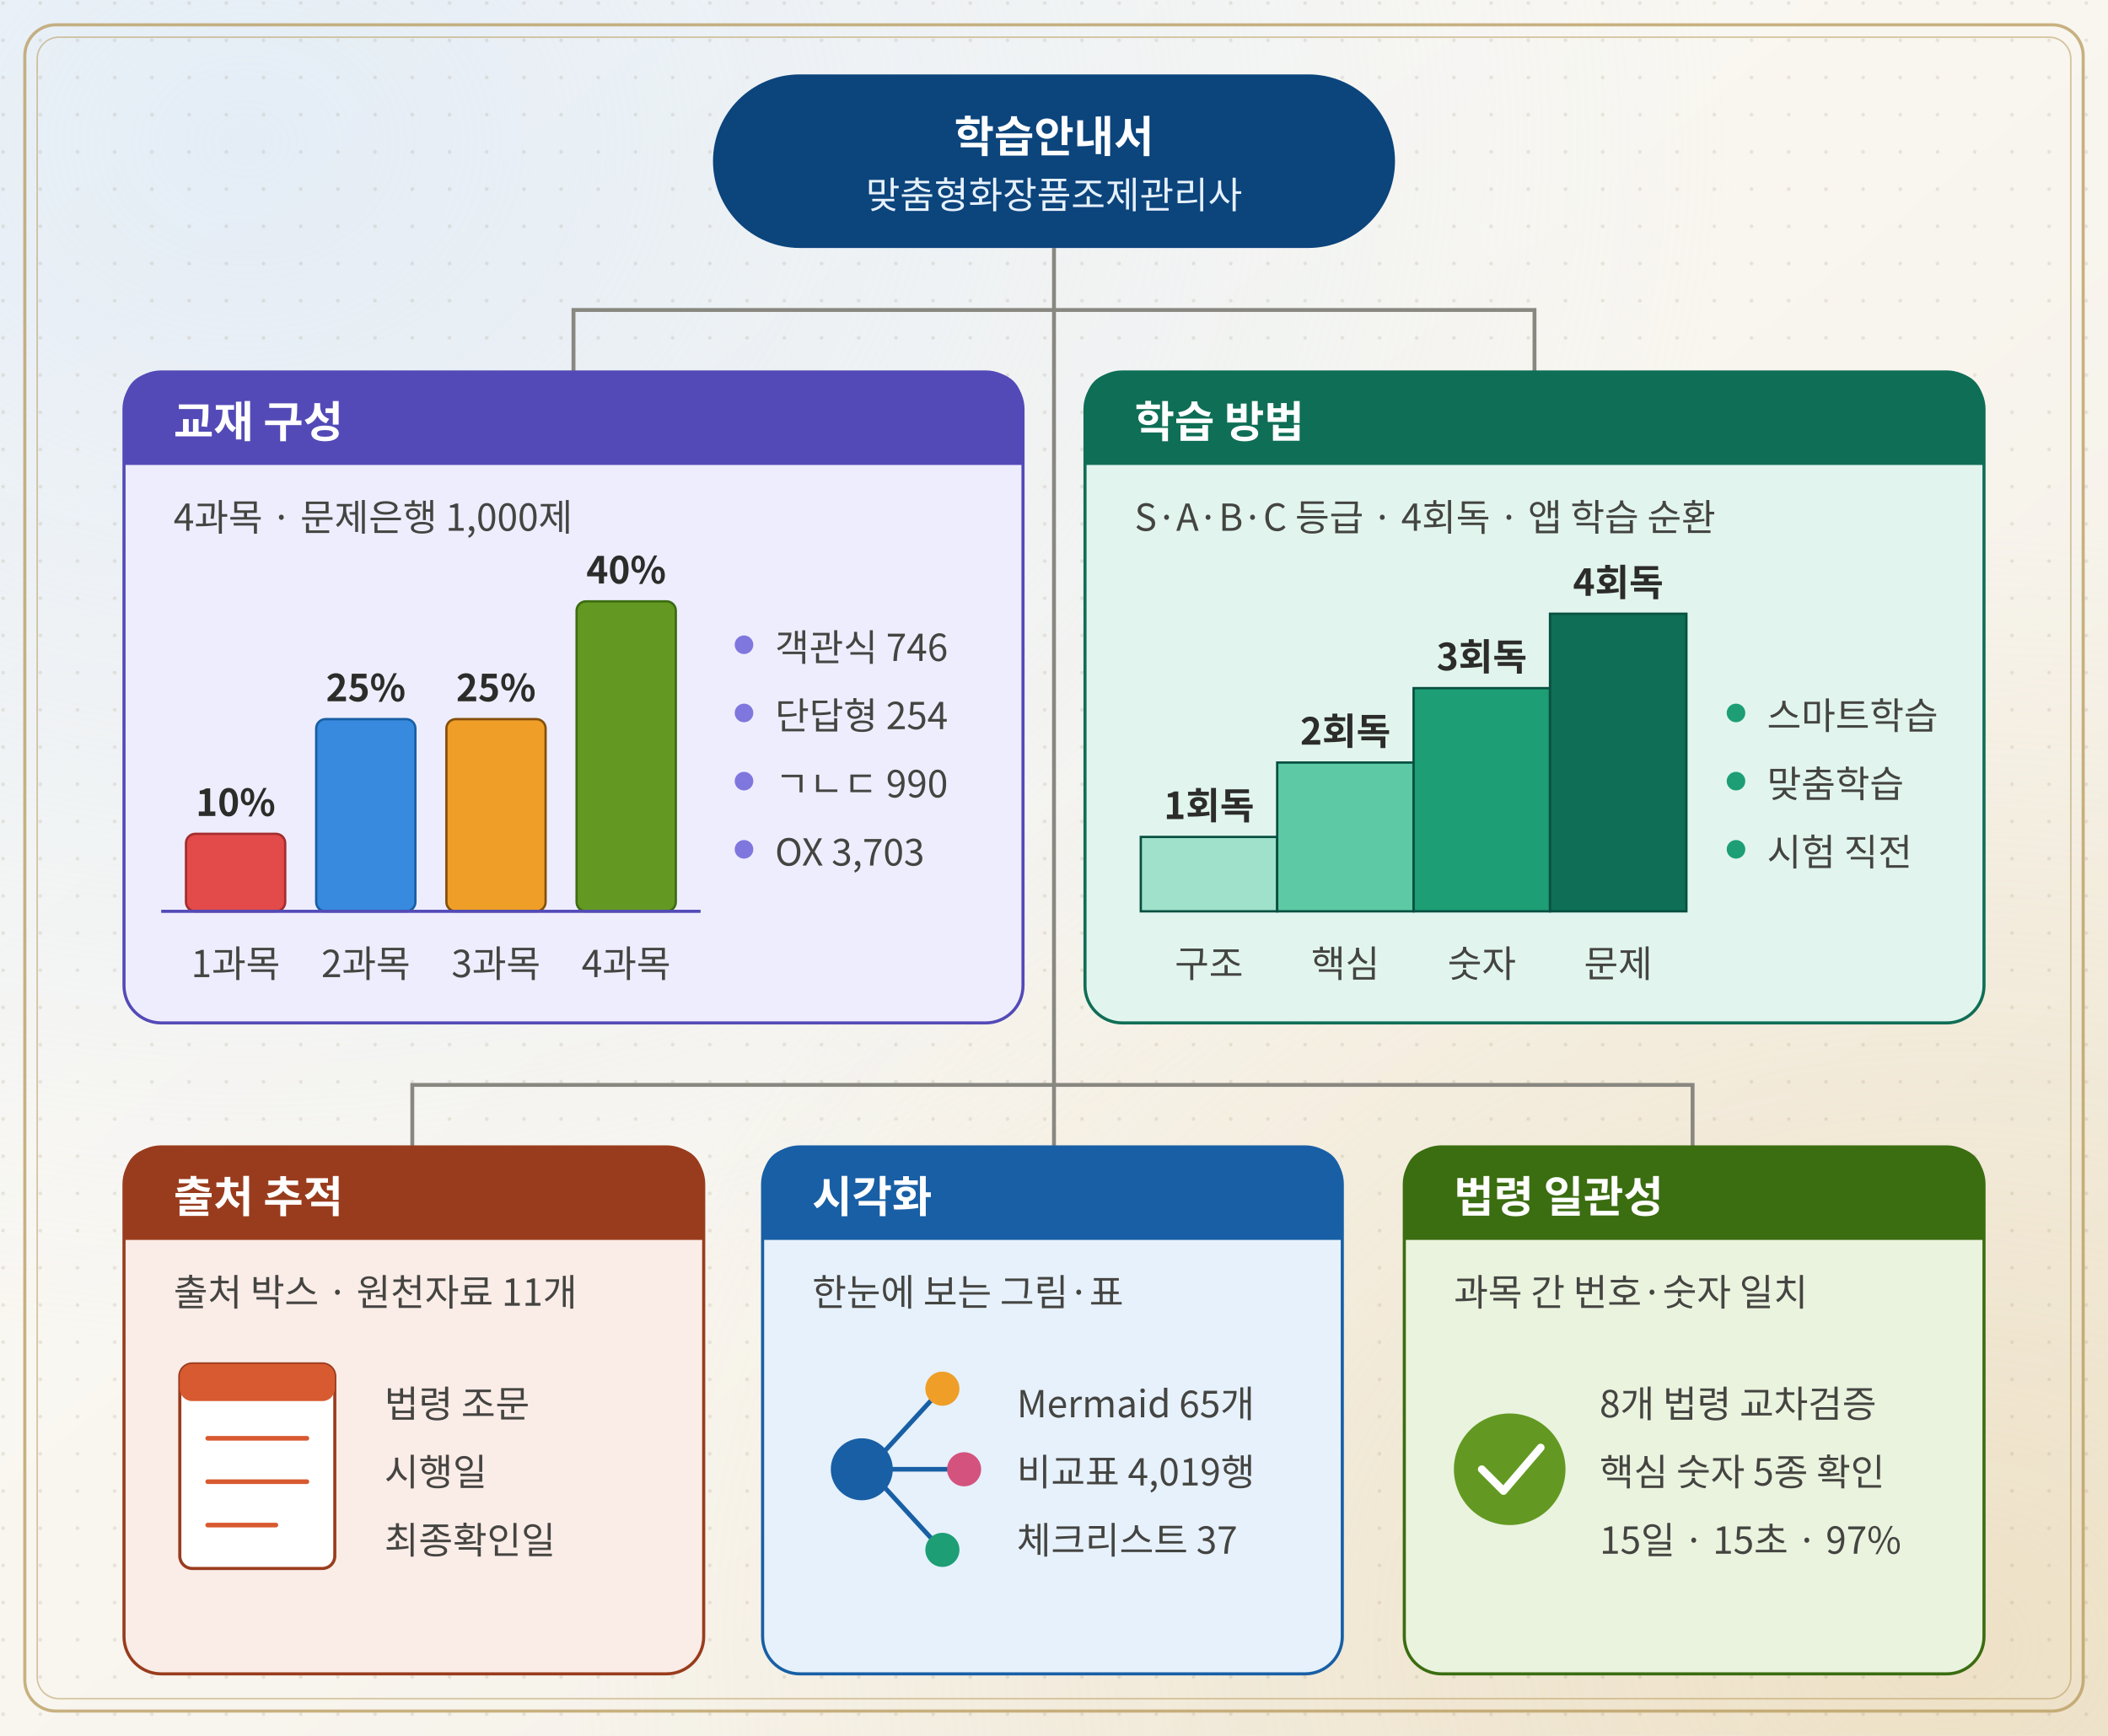
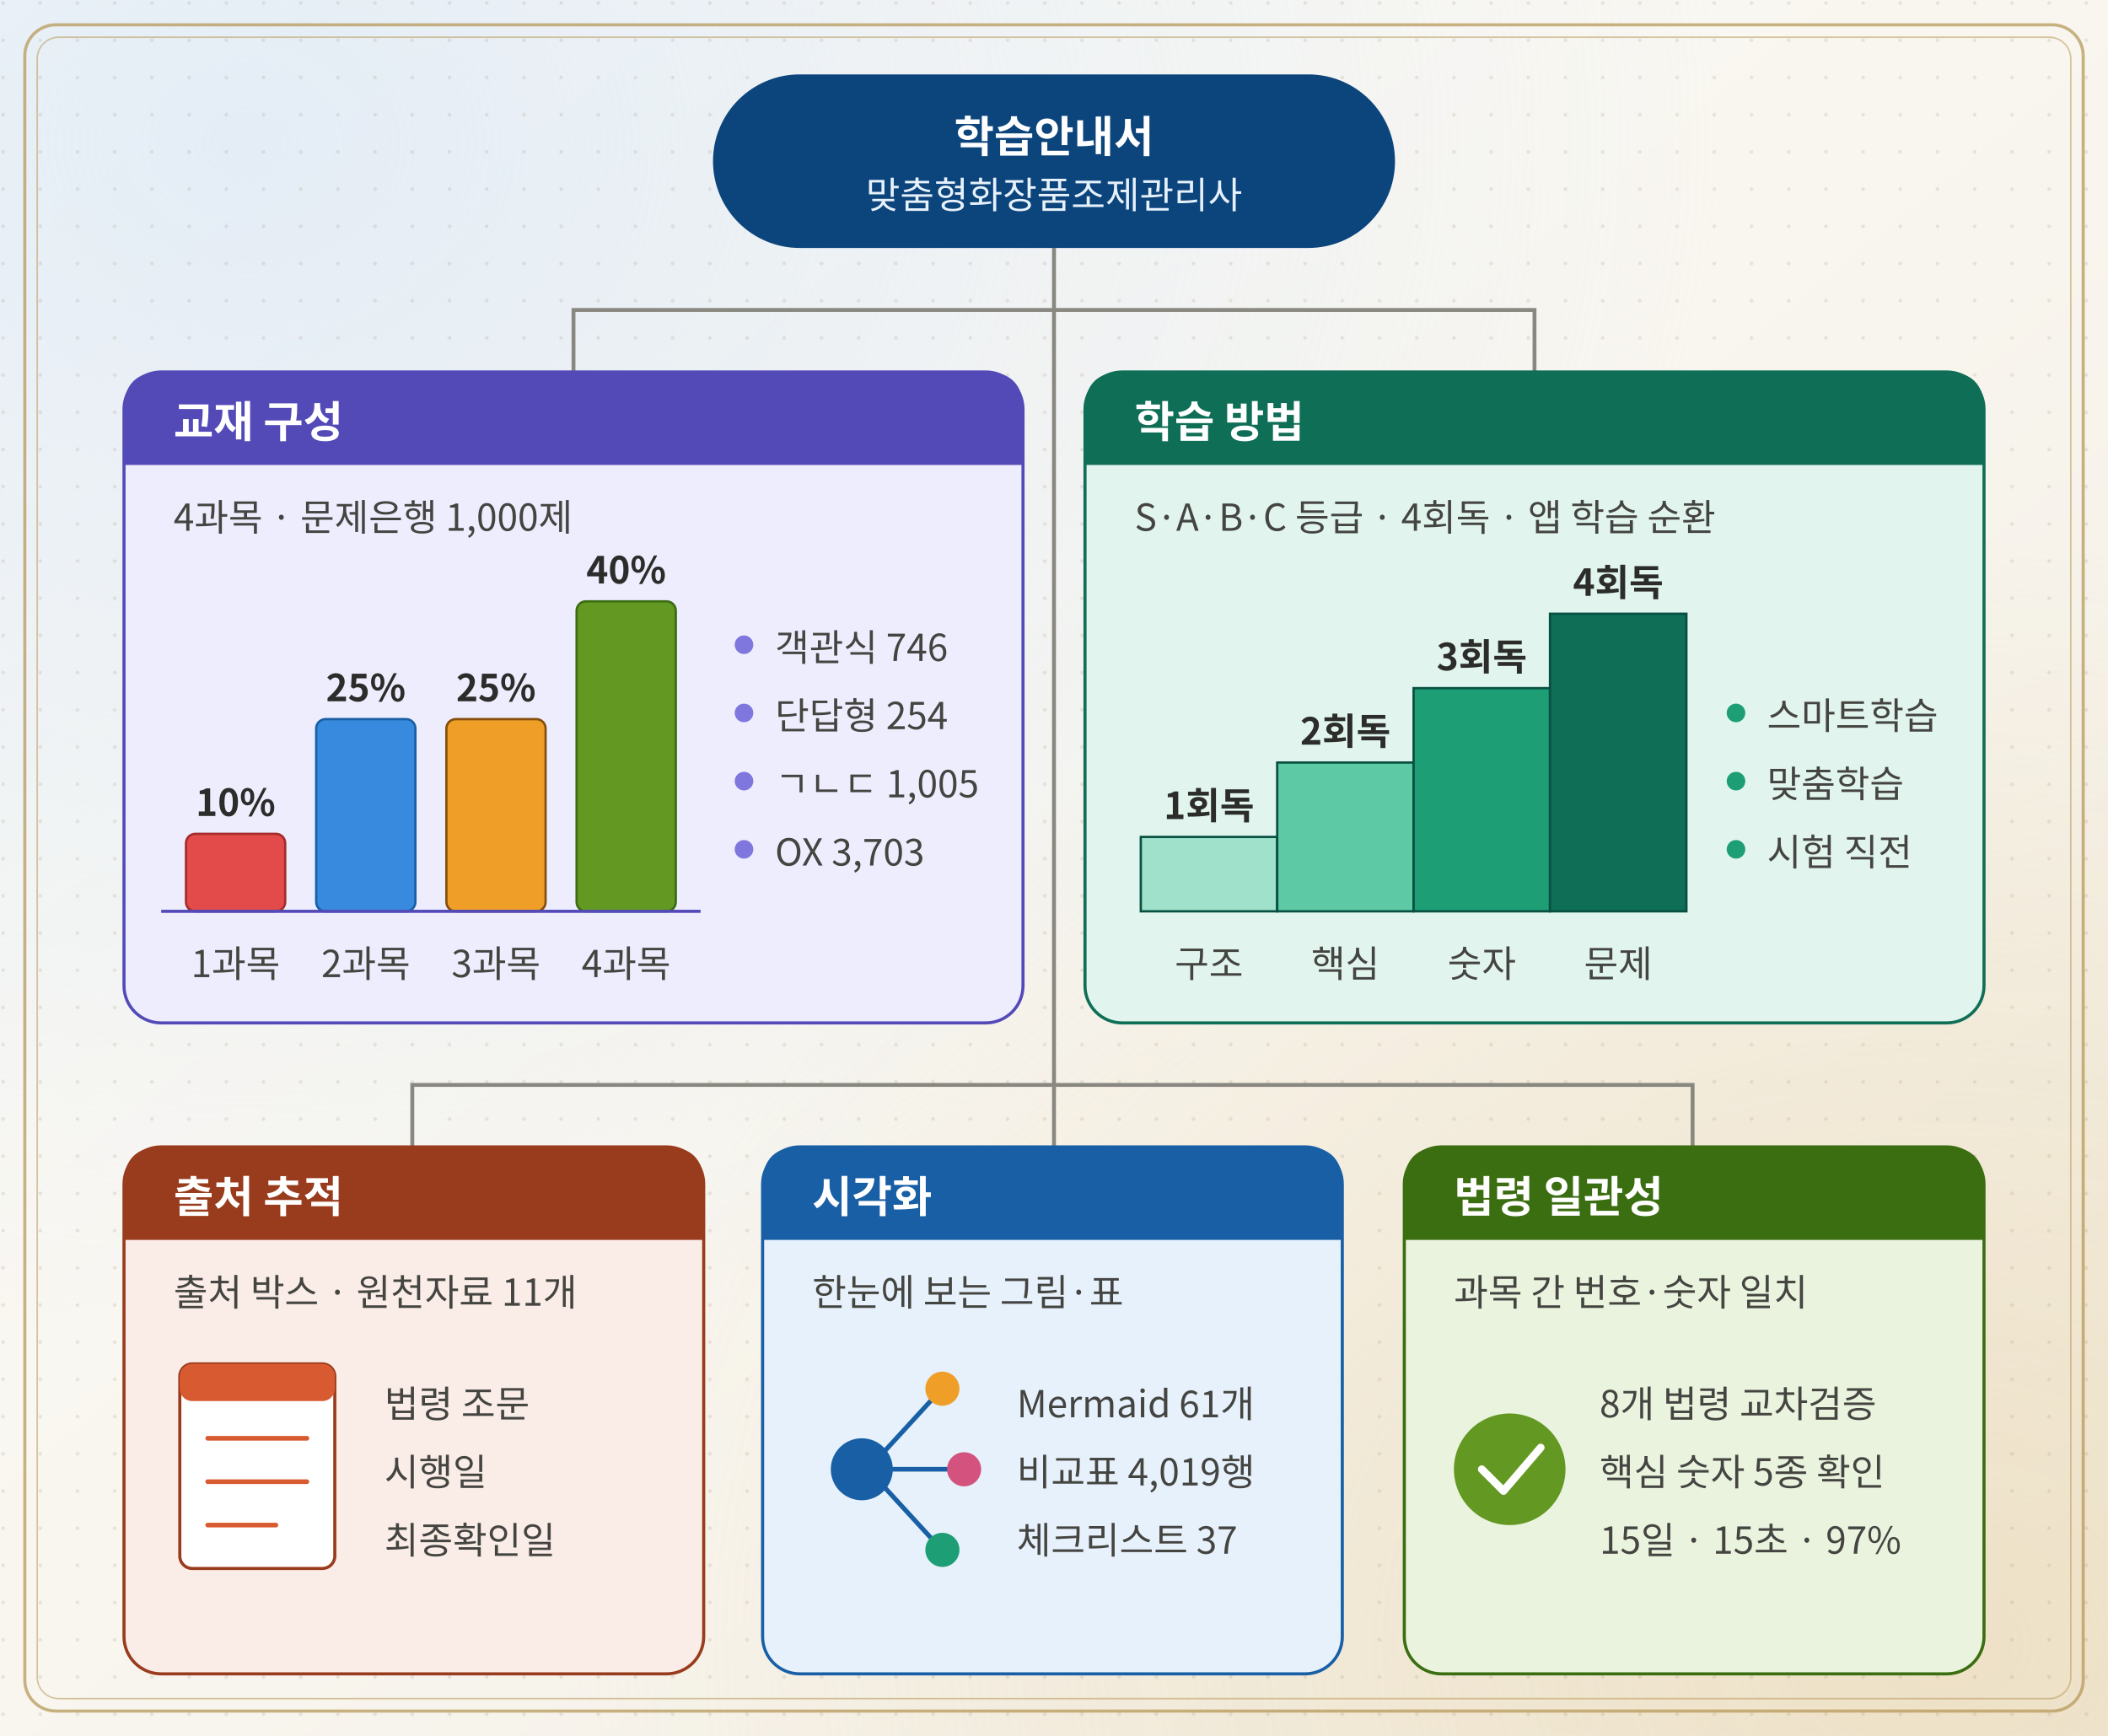
<svg xmlns="http://www.w3.org/2000/svg" width="1360" height="1120" viewBox="0 0 680 560" role="img" aria-labelledby="t d">
  <style>
text{font-family:"Noto Sans CJK KR","Noto Sans KR","Pretendard","Apple SD Gothic Neo","Malgun Gothic","NanumGothic",sans-serif}
.tw{font-size:14px;font-weight:700;fill:#FFFFFF}
.tc{font-size:12px;font-weight:400;fill:#E6F1FB}
.ts{font-size:12px;font-weight:400;fill:#444441}
.tb{font-size:12px;font-weight:700;fill:#2C2C2A}
.wire{fill:none;stroke:#888780;stroke-width:1.25}
</style>
  <defs>
    <linearGradient id="bgBase" x1="0" y1="0" x2="1" y2="1">
      <stop offset="0" stop-color="#FDFCF9" />
      <stop offset="0.55" stop-color="#F8F5EE" />
      <stop offset="1" stop-color="#F1ECE1" />
    </linearGradient>
    <radialGradient id="bgGlowA" cx="0.12" cy="0.08" r="0.7">
      <stop offset="0" stop-color="#DCE8F5" stop-opacity="0.75" />
      <stop offset="1" stop-color="#DCE8F5" stop-opacity="0" />
    </radialGradient>
    <radialGradient id="bgGlowB" cx="0.92" cy="0.95" r="0.65">
      <stop offset="0" stop-color="#EBD9B4" stop-opacity="0.6" />
      <stop offset="1" stop-color="#EBD9B4" stop-opacity="0" />
    </radialGradient>
    <pattern id="bgDots" width="12" height="12" patternUnits="userSpaceOnUse">
      <circle cx="1" cy="1" r="0.6" fill="#8A7B5C" fill-opacity="0.16" />
    </pattern>
  </defs>
  <rect width="680" height="560" fill="url(#bgBase)" />
  <rect width="680" height="560" fill="url(#bgGlowA)" />
  <rect width="680" height="560" fill="url(#bgGlowB)" />
  <rect width="680" height="560" fill="url(#bgDots)" />
  <rect x="8" y="8" width="664" height="544" rx="10" fill="none" stroke="#B79A5B" stroke-width="1" stroke-opacity="0.75" />
  <rect x="12" y="12" width="656" height="536" rx="7" fill="none" stroke="#B79A5B" stroke-width="0.5" stroke-opacity="0.55" />
  <path class="wire" d="M340 80V100M185 120V100H495V120" />
  <path class="wire" d="M340 100V350M133 370V350H546V370M340 350V370" />
  <rect x="230" y="24" width="220" height="56" rx="28" fill="#0C447C" />
  <text class="tw" x="340" y="43" text-anchor="middle" dominant-baseline="central">학습안내서</text>
  <text class="tc" x="340" y="62" text-anchor="middle" dominant-baseline="central">맞춤형화장품조제관리사</text>
  <rect x="40" y="120" width="290" height="210" rx="12" fill="#EEEDFE" stroke="#534AB7" stroke-width="1" />
  <path d="M40 150V132Q40 120 52 120H318Q330 120 330 132V150Z" fill="#534AB7" />
  <text class="tw" x="56" y="135" dominant-baseline="central">교재 구성</text>
  <text class="ts" x="56" y="166" dominant-baseline="central">4과목 · 문제은행 1,000제</text>
  <rect x="60" y="269" width="32" height="25" rx="3" fill="#E24B4A" stroke="#A32D2D" stroke-width="0.75" />
  <text class="tb" x="76" y="258" text-anchor="middle" dominant-baseline="central">10%</text>
  <text class="ts" x="76" y="310" text-anchor="middle" dominant-baseline="central">1과목</text>
  <rect x="102" y="232" width="32" height="62" rx="3" fill="#378ADD" stroke="#185FA5" stroke-width="0.75" />
  <text class="tb" x="118" y="221" text-anchor="middle" dominant-baseline="central">25%</text>
  <text class="ts" x="118" y="310" text-anchor="middle" dominant-baseline="central">2과목</text>
  <rect x="144" y="232" width="32" height="62" rx="3" fill="#EF9F27" stroke="#854F0B" stroke-width="0.75" />
  <text class="tb" x="160" y="221" text-anchor="middle" dominant-baseline="central">25%</text>
  <text class="ts" x="160" y="310" text-anchor="middle" dominant-baseline="central">3과목</text>
  <rect x="186" y="194" width="32" height="100" rx="3" fill="#639922" stroke="#3B6D11" stroke-width="0.75" />
  <text class="tb" x="202" y="183" text-anchor="middle" dominant-baseline="central">40%</text>
  <text class="ts" x="202" y="310" text-anchor="middle" dominant-baseline="central">4과목</text>
  <line x1="52" y1="294" x2="226" y2="294" stroke="#534AB7" stroke-width="1" />
  <circle cx="240" cy="208" r="3" fill="#7F77DD" />
  <text class="ts" x="250" y="208" text-anchor="start" dominant-baseline="central">객관식 746</text>
  <circle cx="240" cy="230" r="3" fill="#7F77DD" />
  <text class="ts" x="250" y="230" text-anchor="start" dominant-baseline="central">단답형 254</text>
  <circle cx="240" cy="252" r="3" fill="#7F77DD" />
-   <text class="ts" x="250" y="252" text-anchor="start" dominant-baseline="central">ㄱㄴㄷ 990</text>
+   <text class="ts" x="250" y="252" text-anchor="start" dominant-baseline="central">ㄱㄴㄷ 1,005</text>
  <circle cx="240" cy="274" r="3" fill="#7F77DD" />
  <text class="ts" x="250" y="274" text-anchor="start" dominant-baseline="central">OX 3,703</text>
  <rect x="350" y="120" width="290" height="210" rx="12" fill="#E1F5EE" stroke="#0F6E56" stroke-width="1" />
  <path d="M350 150V132Q350 120 362 120H628Q640 120 640 132V150Z" fill="#0F6E56" />
  <text class="tw" x="366" y="135" dominant-baseline="central">학습 방법</text>
  <text class="ts" x="366" y="166" dominant-baseline="central">S·A·B·C 등급 · 4회독 · 앱 학습 순환</text>
  <rect x="368" y="270" width="44" height="24" fill="#9FE1CB" stroke="#085041" stroke-width="0.75" />
  <text class="tb" x="390" y="259" text-anchor="middle" dominant-baseline="central">1회독</text>
  <text class="ts" x="390" y="310" text-anchor="middle" dominant-baseline="central">구조</text>
  <rect x="412" y="246" width="44" height="48" fill="#5DCAA5" stroke="#085041" stroke-width="0.75" />
  <text class="tb" x="434" y="235" text-anchor="middle" dominant-baseline="central">2회독</text>
  <text class="ts" x="434" y="310" text-anchor="middle" dominant-baseline="central">핵심</text>
  <rect x="456" y="222" width="44" height="72" fill="#1D9E75" stroke="#085041" stroke-width="0.75" />
  <text class="tb" x="478" y="211" text-anchor="middle" dominant-baseline="central">3회독</text>
  <text class="ts" x="478" y="310" text-anchor="middle" dominant-baseline="central">숫자</text>
  <rect x="500" y="198" width="44" height="96" fill="#0F6E56" stroke="#085041" stroke-width="0.75" />
  <text class="tb" x="522" y="187" text-anchor="middle" dominant-baseline="central">4회독</text>
  <text class="ts" x="522" y="310" text-anchor="middle" dominant-baseline="central">문제</text>
  <circle cx="560" cy="230" r="3" fill="#1D9E75" />
  <text class="ts" x="570" y="230" text-anchor="start" dominant-baseline="central">스마트학습</text>
  <circle cx="560" cy="252" r="3" fill="#1D9E75" />
  <text class="ts" x="570" y="252" text-anchor="start" dominant-baseline="central">맞춤학습</text>
  <circle cx="560" cy="274" r="3" fill="#1D9E75" />
  <text class="ts" x="570" y="274" text-anchor="start" dominant-baseline="central">시험 직전</text>
  <rect x="40" y="370" width="187" height="170" rx="12" fill="#FAECE7" stroke="#993C1D" stroke-width="1" />
  <path d="M40 400V382Q40 370 52 370H215Q227 370 227 382V400Z" fill="#993C1D" />
  <text class="tw" x="56" y="385" dominant-baseline="central">출처 추적</text>
  <text class="ts" x="56" y="416" dominant-baseline="central">출처 박스 · 원천자료 11개</text>
  <rect x="58" y="440" width="50" height="66" rx="4" fill="#FFFFFF" stroke="#993C1D" stroke-width="1" />
  <rect x="58" y="440" width="50" height="12" rx="4" fill="#D85A30" />
  <line x1="67" y1="464" x2="99" y2="464" stroke="#D85A30" stroke-width="1.5" stroke-linecap="round" />
  <line x1="67" y1="478" x2="99" y2="478" stroke="#D85A30" stroke-width="1.5" stroke-linecap="round" />
  <line x1="67" y1="492" x2="89" y2="492" stroke="#D85A30" stroke-width="1.5" stroke-linecap="round" />
  <text class="ts" x="124" y="452" text-anchor="start" dominant-baseline="central">법령 조문</text>
  <text class="ts" x="124" y="474" text-anchor="start" dominant-baseline="central">시행일</text>
  <text class="ts" x="124" y="496" text-anchor="start" dominant-baseline="central">최종확인일</text>
  <rect x="246" y="370" width="187" height="170" rx="12" fill="#E6F1FB" stroke="#185FA5" stroke-width="1" />
  <path d="M246 400V382Q246 370 258 370H421Q433 370 433 382V400Z" fill="#185FA5" />
  <text class="tw" x="262" y="385" dominant-baseline="central">시각화</text>
  <text class="ts" x="262" y="416" dominant-baseline="central">한눈에 보는 그림·표</text>
  <path d="M280 474L302 450M280 474L308 474M280 474L302 498" fill="none" stroke="#185FA5" stroke-width="1.5" stroke-linecap="round" />
  <circle cx="278" cy="474" r="10" fill="#185FA5" />
  <circle cx="304" cy="448" r="5.5" fill="#EF9F27" />
  <circle cx="311" cy="474" r="5.5" fill="#D4537E" />
  <circle cx="304" cy="500" r="5.5" fill="#1D9E75" />
-   <text class="ts" x="328" y="452" text-anchor="start" dominant-baseline="central">Mermaid 65개</text>
+   <text class="ts" x="328" y="452" text-anchor="start" dominant-baseline="central">Mermaid 61개</text>
  <text class="ts" x="328" y="474" text-anchor="start" dominant-baseline="central">비교표 4,019행</text>
  <text class="ts" x="328" y="496" text-anchor="start" dominant-baseline="central">체크리스트 37</text>
  <rect x="453" y="370" width="187" height="170" rx="12" fill="#EAF3DE" stroke="#3B6D11" stroke-width="1" />
  <path d="M453 400V382Q453 370 465 370H628Q640 370 640 382V400Z" fill="#3B6D11" />
  <text class="tw" x="469" y="385" dominant-baseline="central">법령 일관성</text>
  <text class="ts" x="469" y="416" dominant-baseline="central">과목 간 번호·숫자 일치</text>
  <circle cx="487" cy="474" r="18" fill="#639922" />
  <path d="M478 474L485 481L497 467" fill="none" stroke="#FFFFFF" stroke-width="2.5" stroke-linecap="round" stroke-linejoin="round" />
  <text class="ts" x="516" y="452" text-anchor="start" dominant-baseline="central">8개 법령 교차검증</text>
  <text class="ts" x="516" y="474" text-anchor="start" dominant-baseline="central">핵심 숫자 5종 확인</text>
  <text class="ts" x="516" y="496" text-anchor="start" dominant-baseline="central">15일 · 15초 · 97%</text>
</svg>
